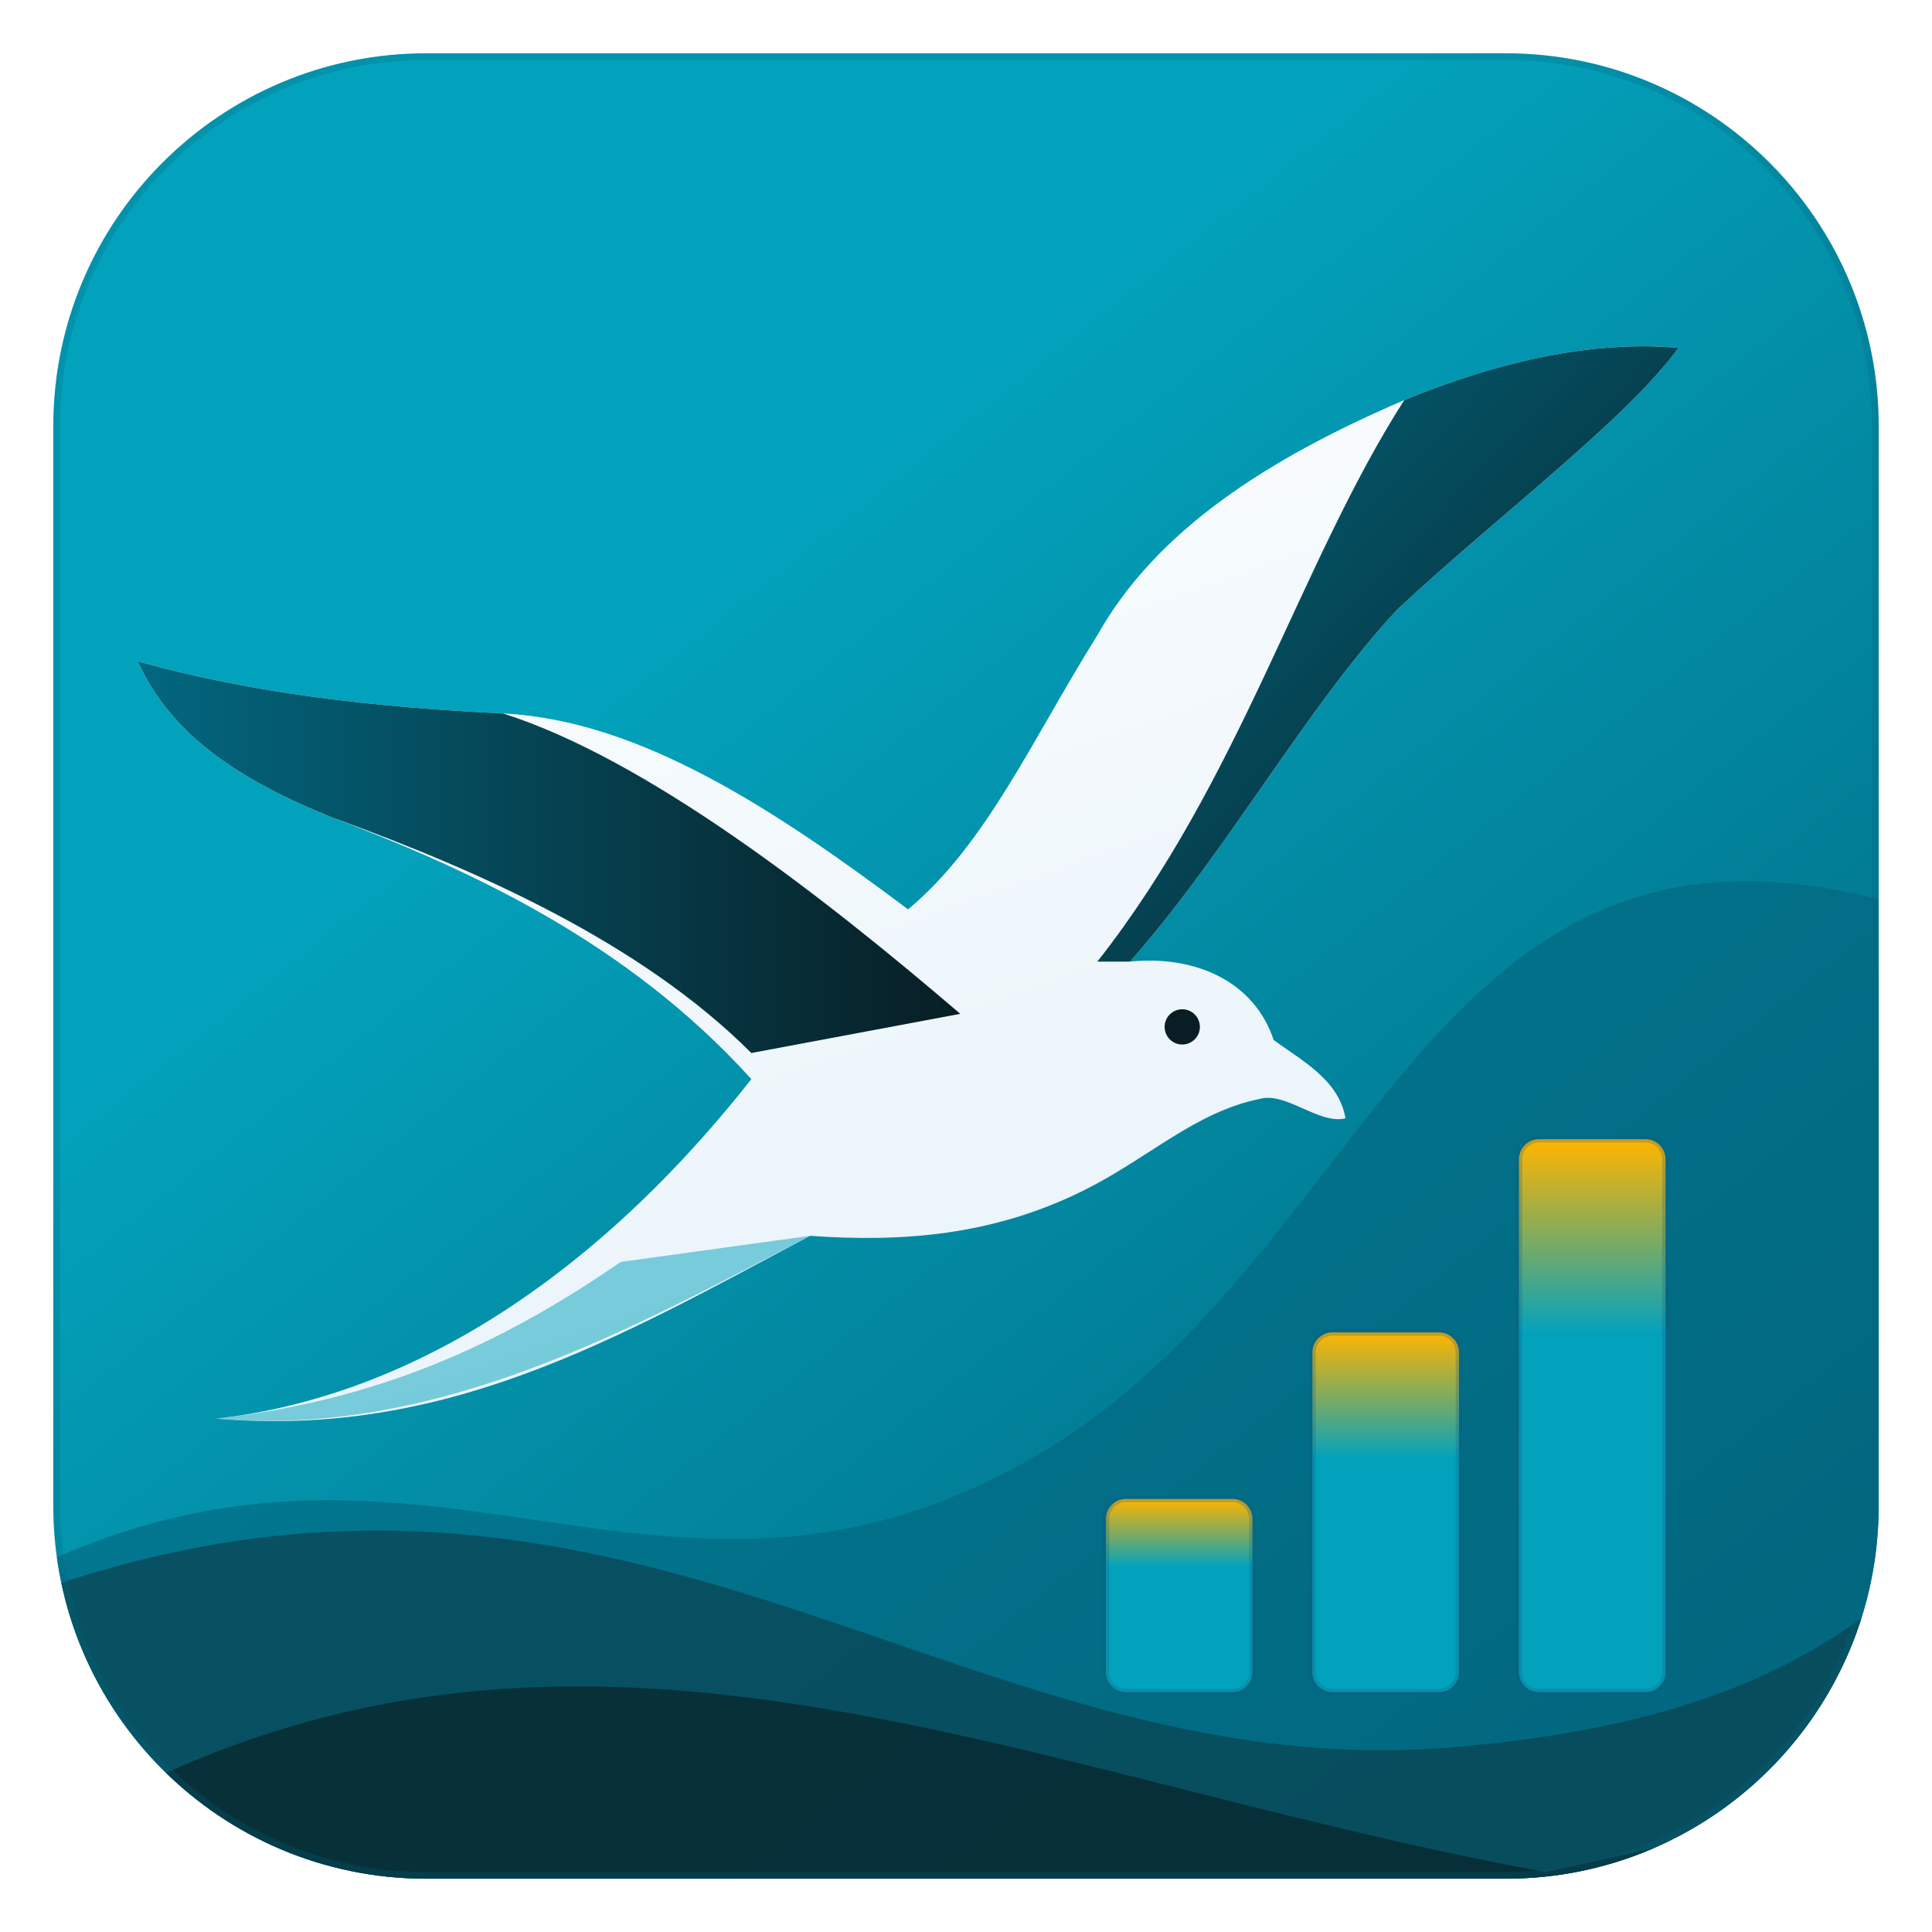
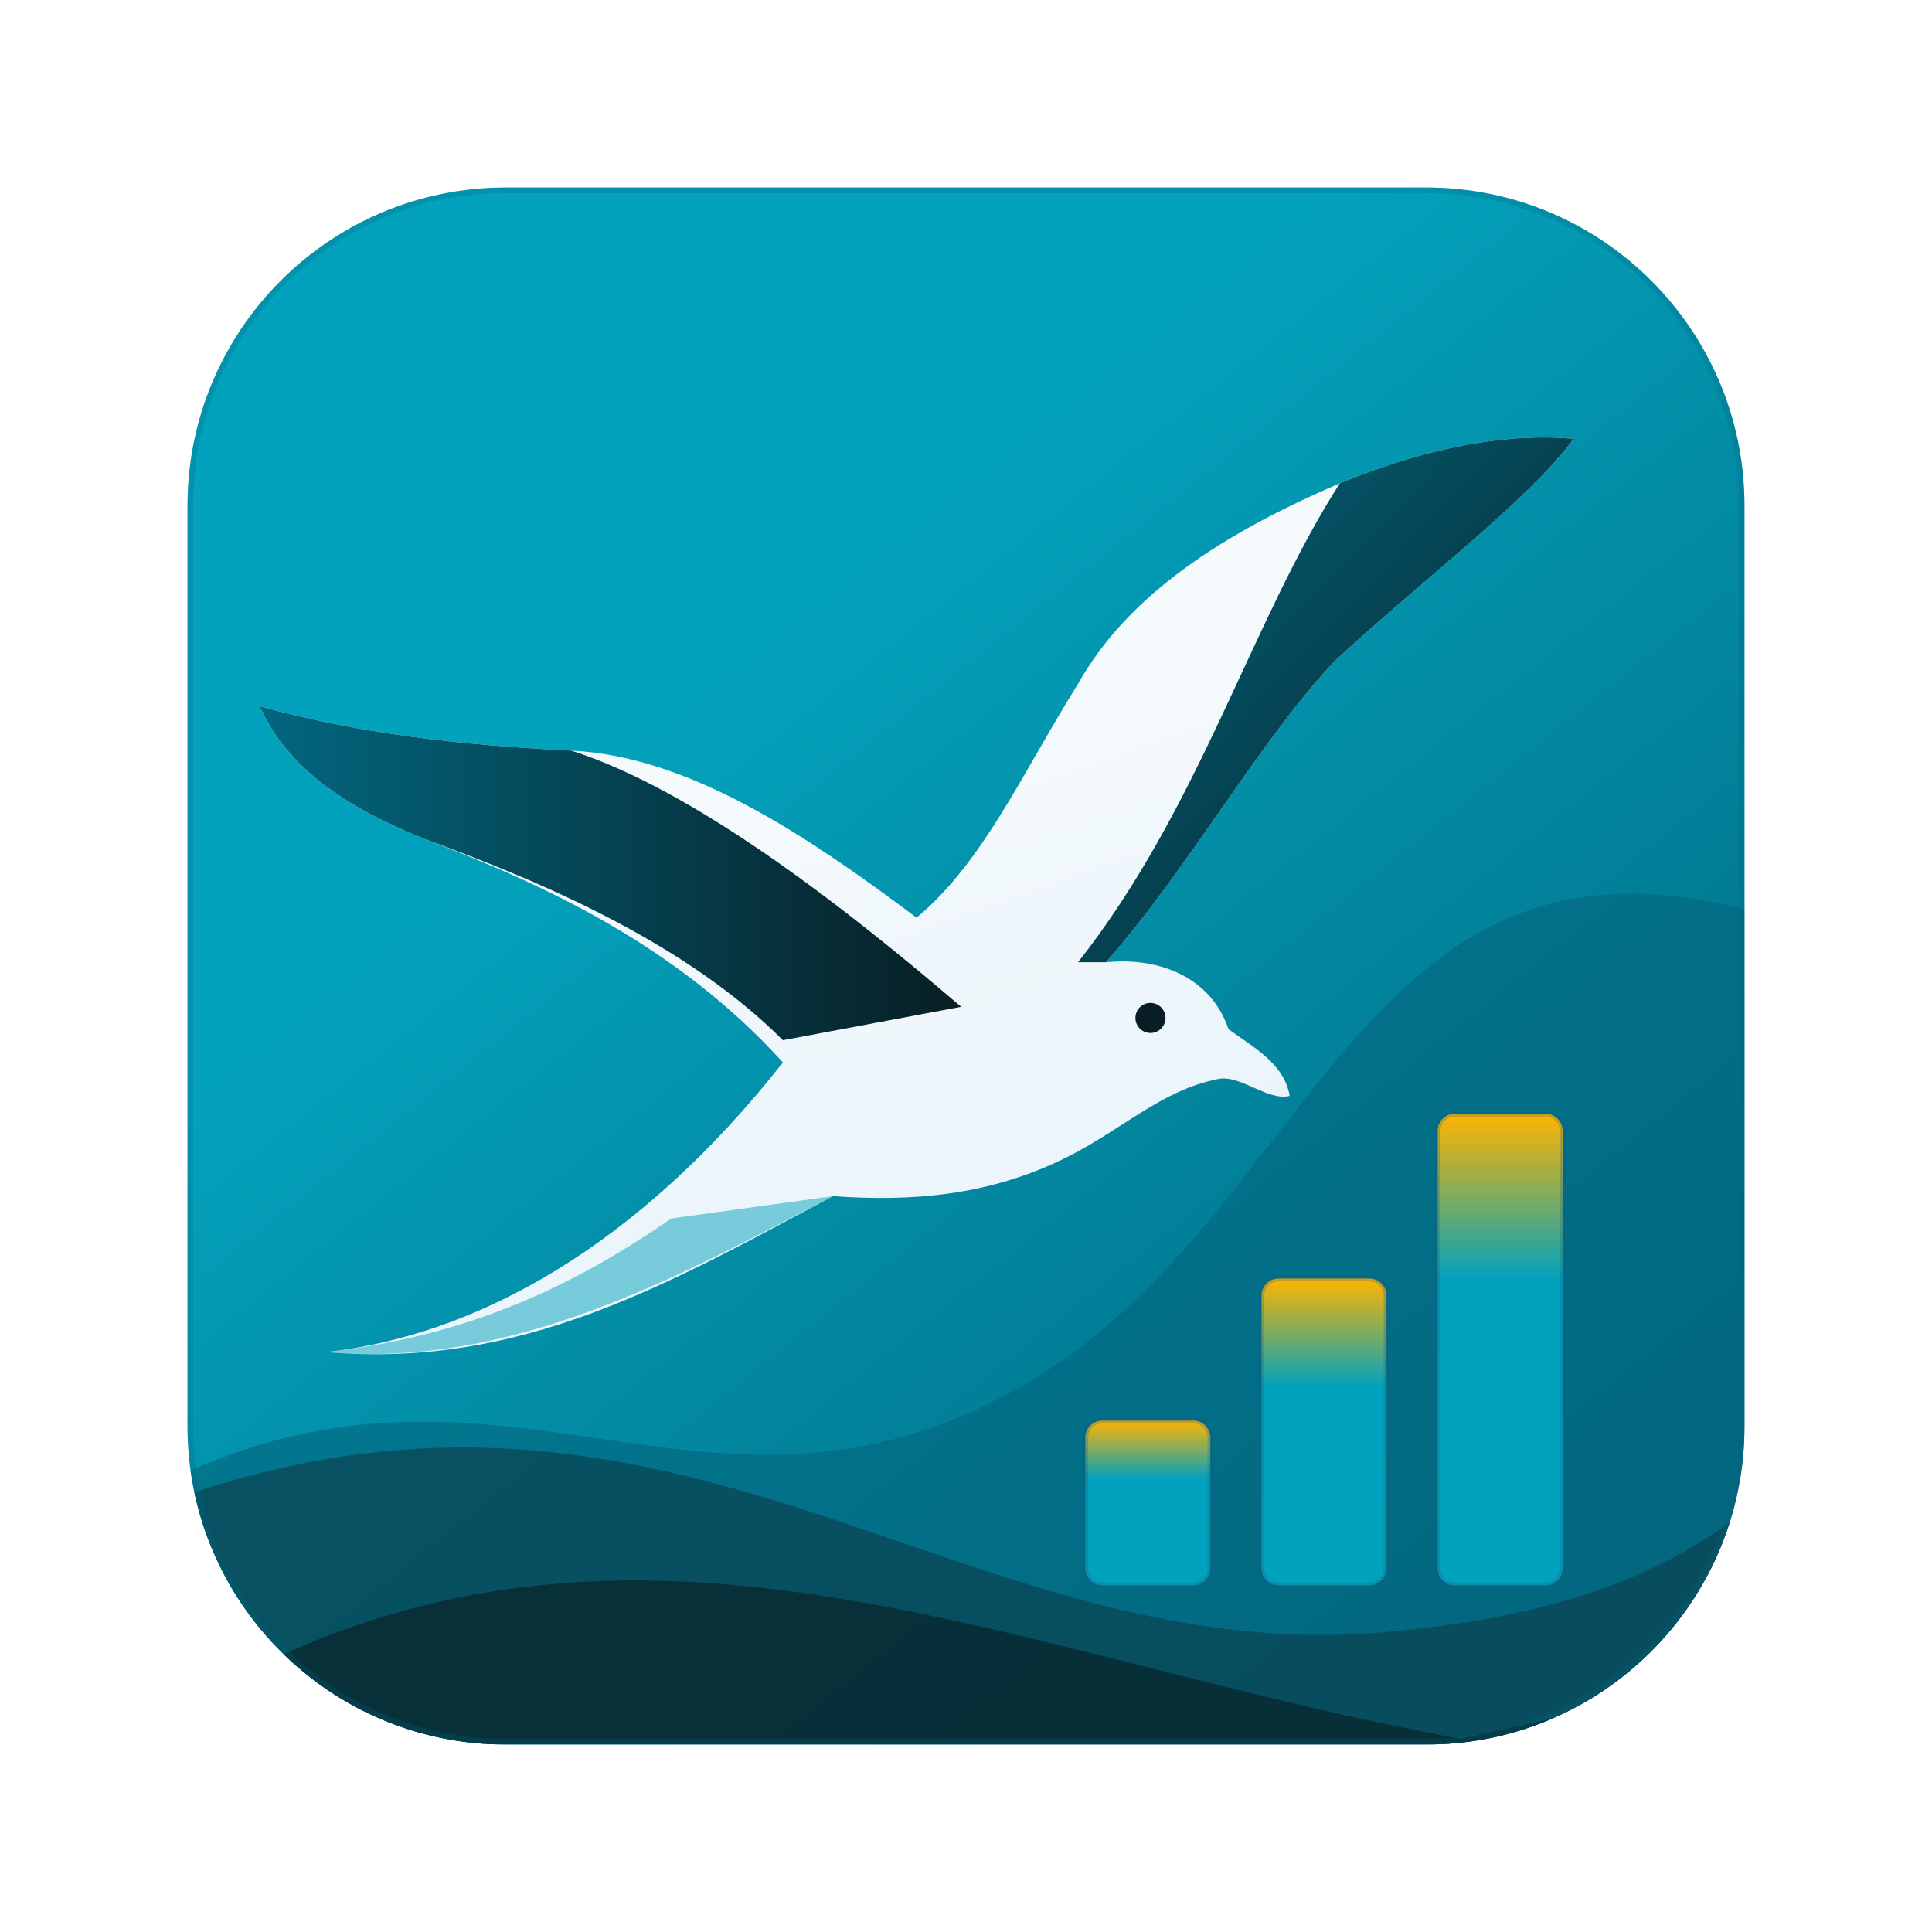
- <svg xmlns="http://www.w3.org/2000/svg" width="1024" height="1024" viewBox="-8 -8 290 290">
+ <svg xmlns="http://www.w3.org/2000/svg" width="1024" height="1024" viewBox="-33 -33 340 340">
  <defs>
    <linearGradient id="bg" x2=".8" y2="1">
      <stop offset=".35" stop-color="#03a2bc" />
      <stop offset="1" stop-color="#02677f" />
    </linearGradient>
    <linearGradient id="bird" x2=".5" y2="1">
      <stop stop-color="#ffffff" />
      <stop offset="1" stop-color="#e8f3fa" />
    </linearGradient>
    <linearGradient id="wing">
      <stop stop-color="#02677f" />
      <stop offset="1" stop-color="#081e24" />
    </linearGradient>
    <linearGradient id="tip" x2="1" y2="1">
      <stop stop-color="#02677f" />
      <stop offset="1" stop-color="#081e24" />
    </linearGradient>
    <linearGradient id="bar" x2="0" y2="1">
      <stop stop-color="#ffb500" />
      <stop offset=".35" stop-color="#03a2bc" />
      <stop offset="1" stop-color="#03a2bc" />
    </linearGradient>
    <clipPath id="tile">
      <rect width="274" height="274" rx="56" />
    </clipPath>
  </defs>
  <g clip-path="url(#tile)">
    <rect width="274" height="274" fill="url(#bg)" />
    <path fill="#02677f" opacity=".65" d="M0 226 C56 201 91 240 143 213 C198 185 204 109 274 127 V274 H0Z" />
    <path fill="#084150" opacity=".7" d="M0 230 C89 200 138 262 213 254 C244 251 261 243 274 233 V274 H0Z" />
    <path fill="#081e24" opacity=".65" d="M0 267 C75 222 142 258 224 273 L274 262 V274 H0Z" />
    <g transform="translate(-4 6) scale(.98)">
      <path fill="url(#bird)" d="M29 203 C56 200 85 184 111 151 C92 130 68 119 47 111 C32 105 22 98 17 87 C35 92 53 94 73 95 C94 96 115 110 135 125 C147 115 154 99 164 83 C173 67 190 56 211 47 C228 40 242 38 253 39 C245 50 225 65 210 79 C196 94 184 116 169 133 C179 132 188 136 191 145 C195 148 201 151 202 157 C198 158 193 153 189 154 C179 156 172 163 162 168 C148 175 134 176 120 175 C90 191 64 206 29 203 Z" />
      <path fill="url(#wing)" d="M17 87 C35 92 53 94 73 95 C95 102 122 123 143 141 L111 147 C94 130 69 119 47 111 C32 105 22 98 17 87 Z" />
      <path fill="url(#tip)" d="M211 47 C228 40 242 38 253 39 C245 50 225 65 210 79 C196 94 184 116 169 133 L164 133 C186 105 195 72 211 47 Z" />
      <path fill="#03a2bc" fill-opacity=".5" d="M29 203 C56 200 75 190 91 179 L120 175 C93 189 63 206 29 203 Z" />
      <circle cx="177" cy="143" r="2.7" fill="#081e24" />
    </g>
    <rect x="158" y="217" width="22" height="29" rx="3" fill="url(#bar)" stroke="#145b80" stroke-opacity=".25" />
    <rect x="189" y="192" width="22" height="54" rx="3" fill="url(#bar)" stroke="#145b80" stroke-opacity=".25" />
    <rect x="220" y="163" width="22" height="83" rx="3" fill="url(#bar)" stroke="#145b80" stroke-opacity=".25" />
  </g>
  <rect x=".5" y=".5" width="273" height="273" rx="55.5" fill="none" stroke="#02677f" stroke-opacity=".25" />
</svg>
